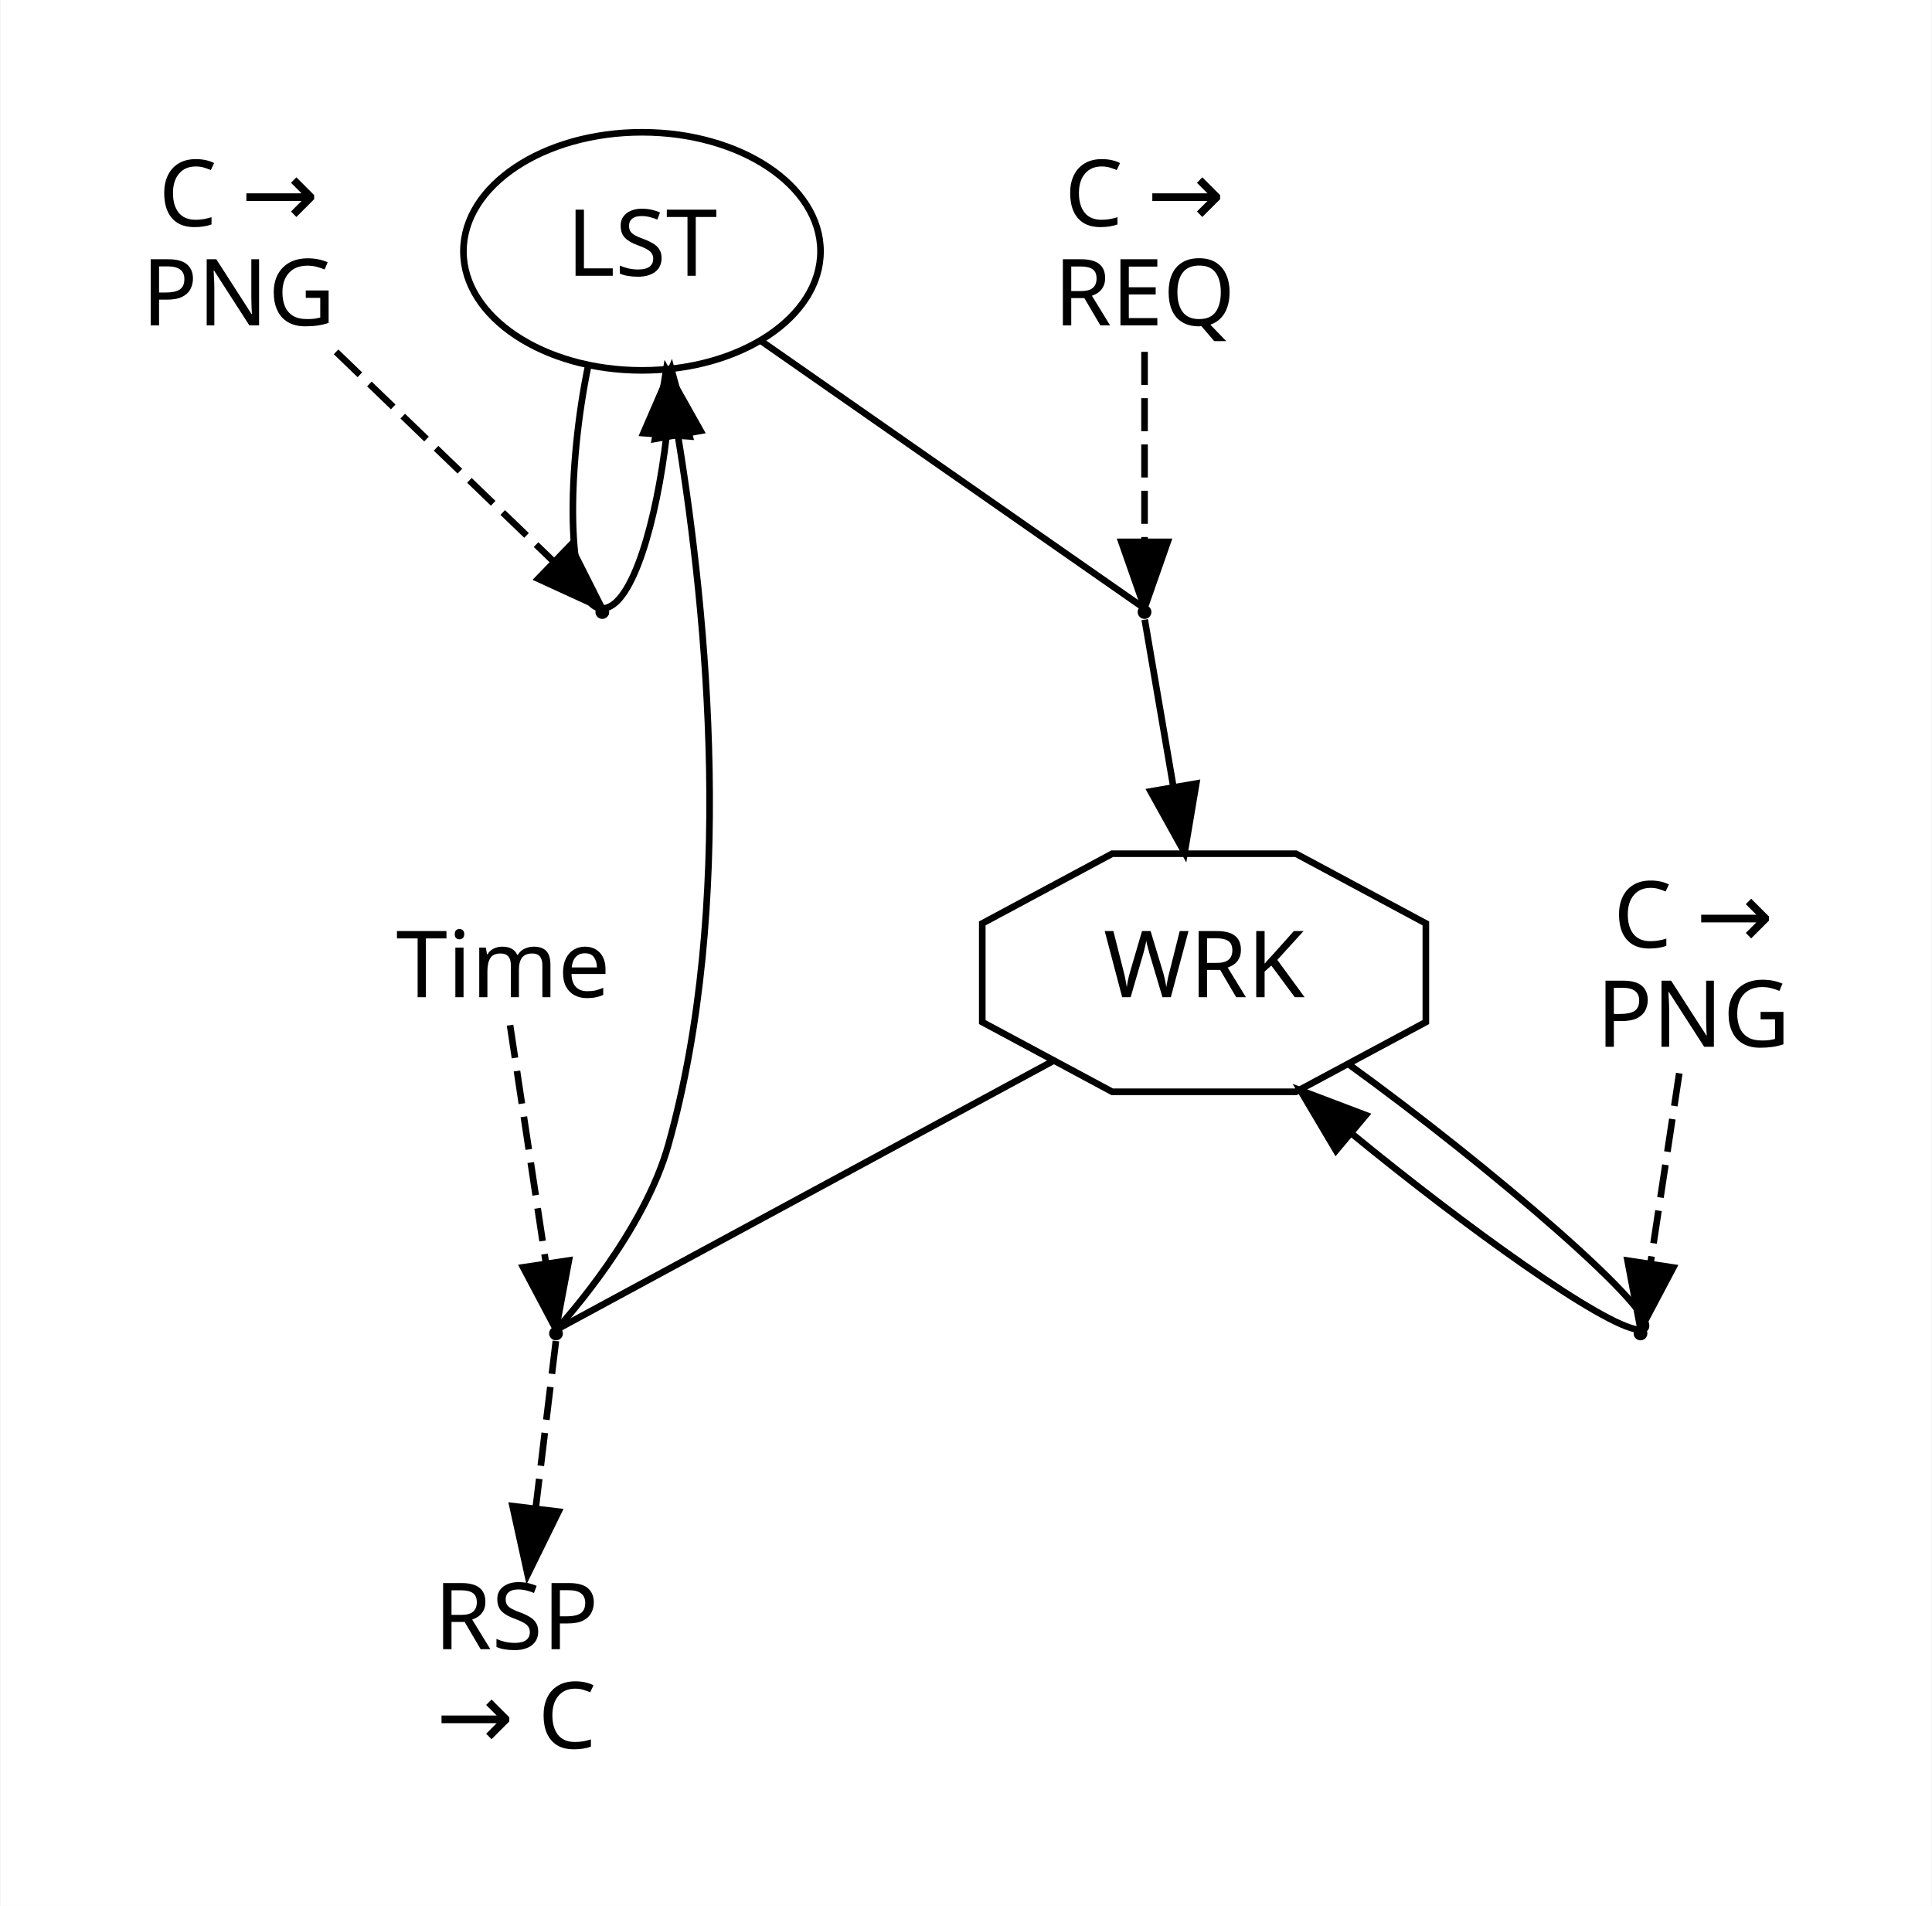
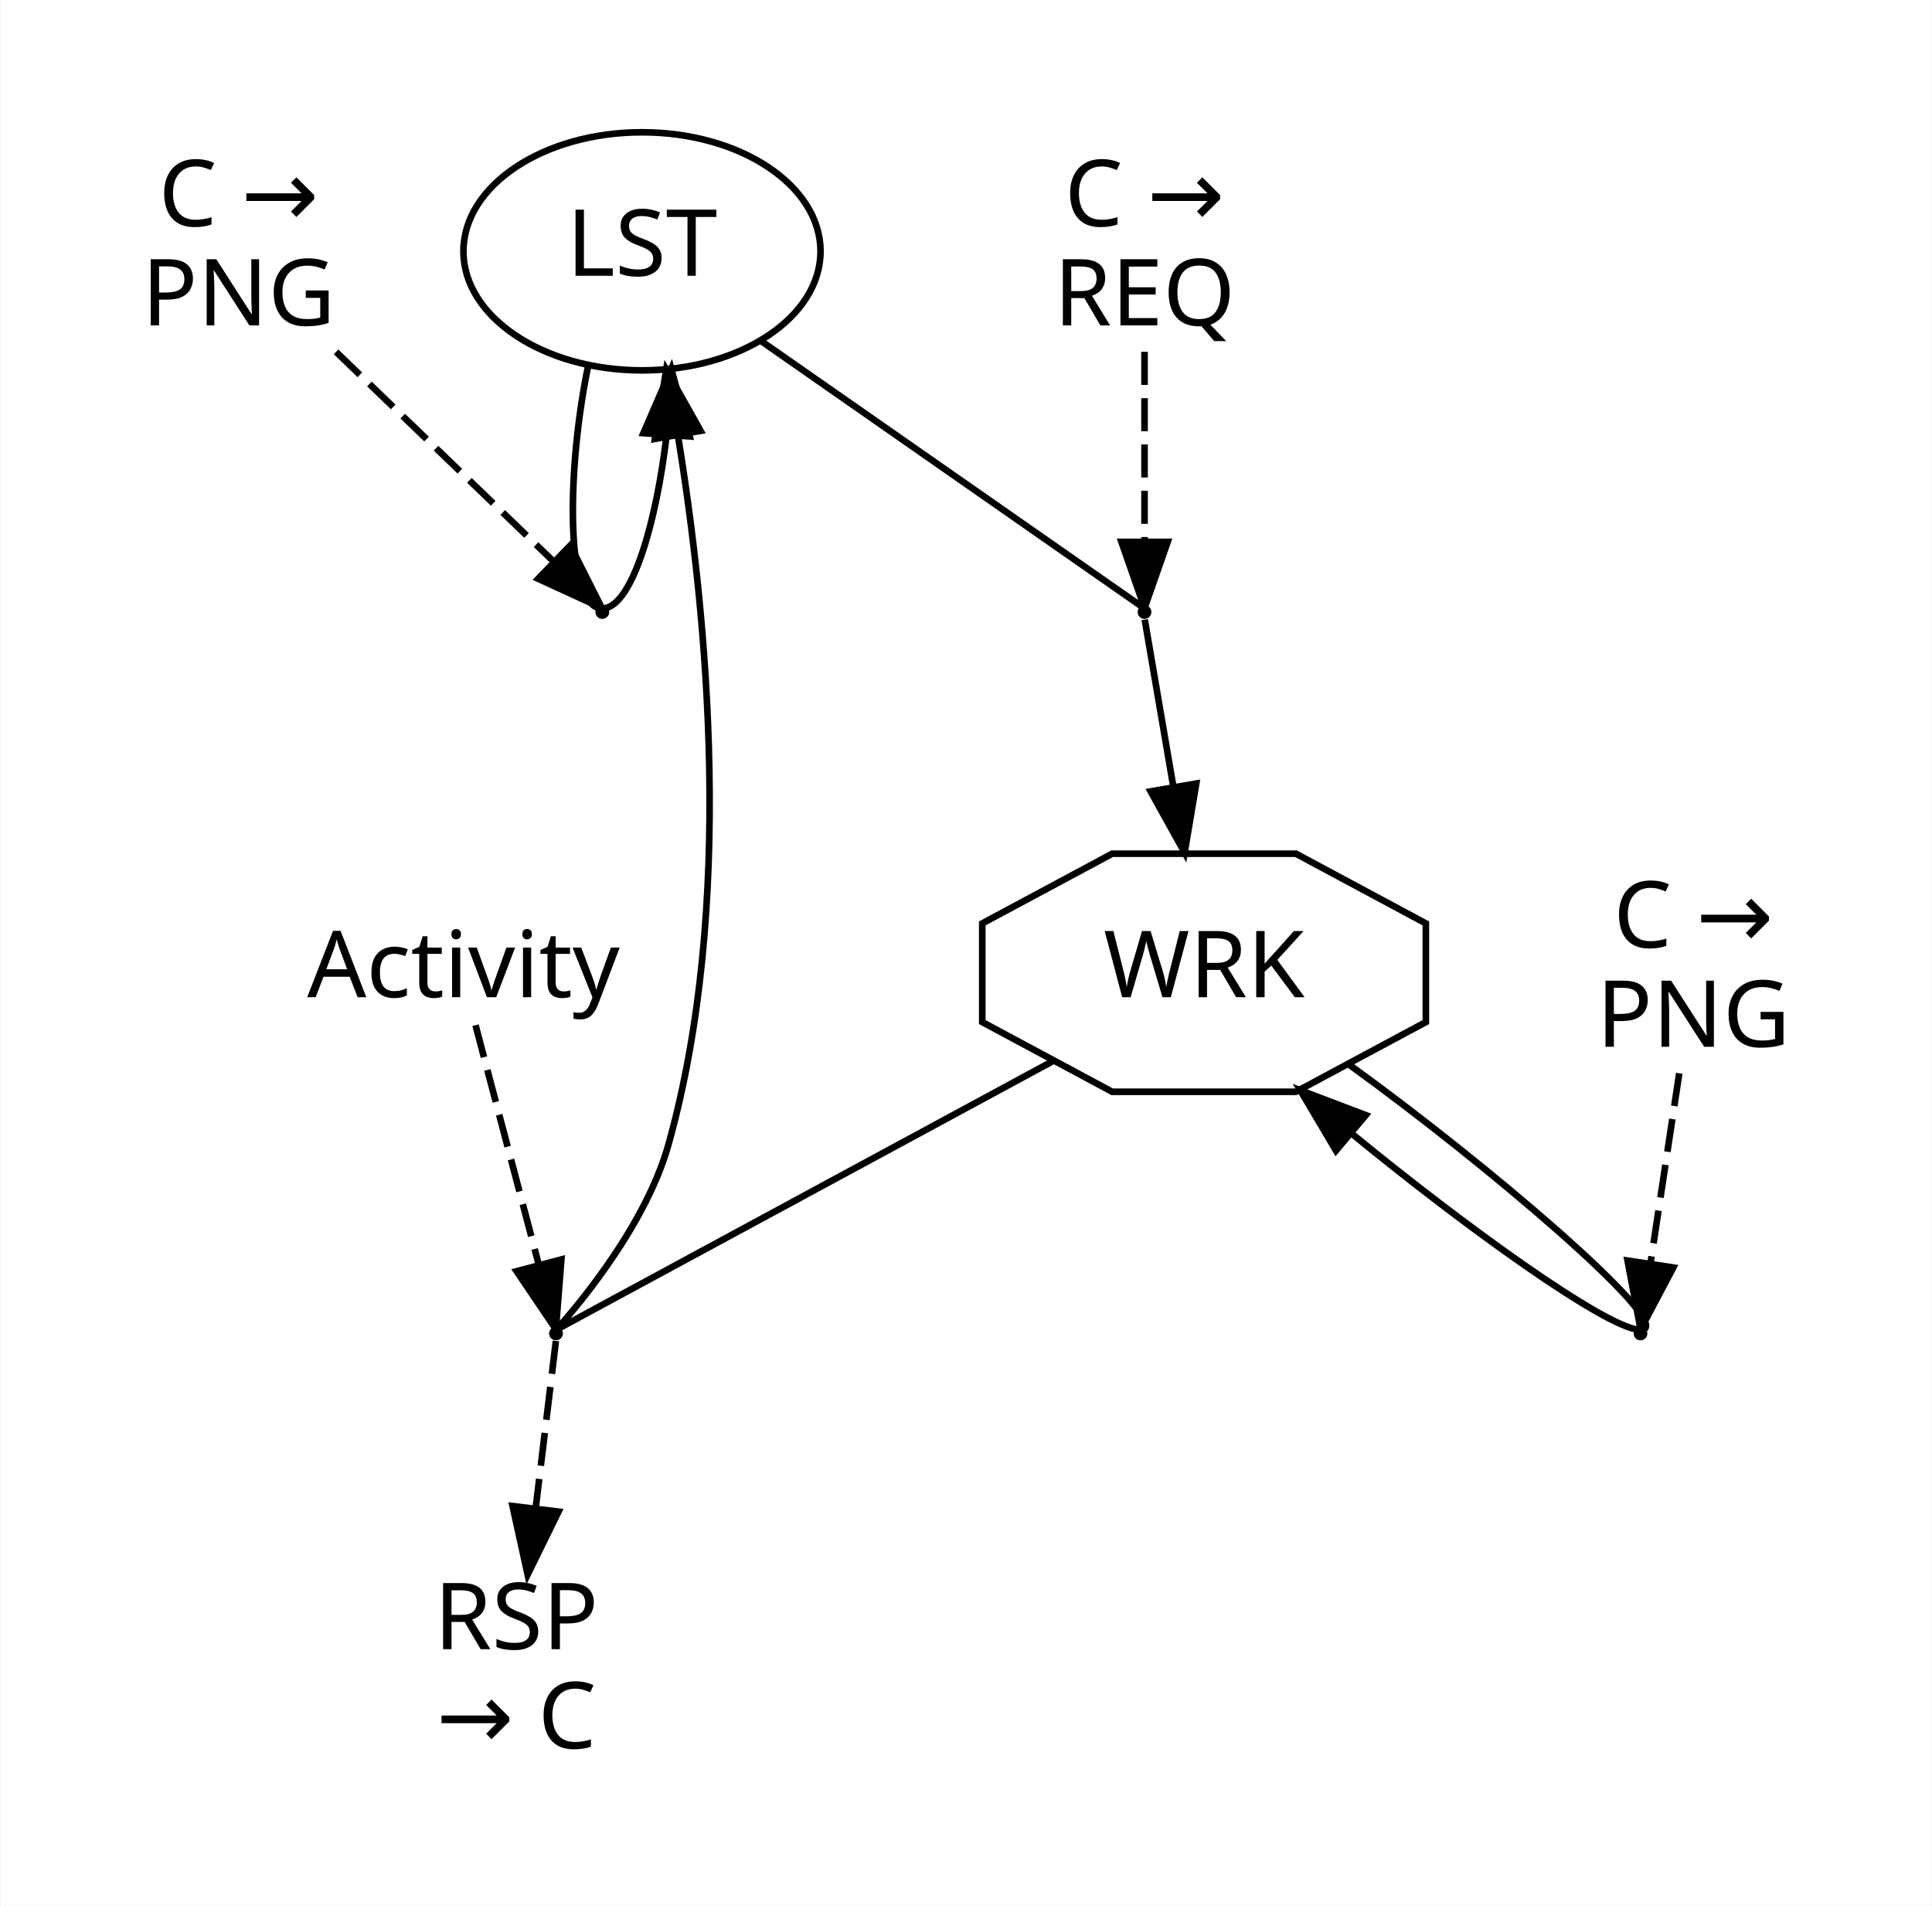
<svg xmlns="http://www.w3.org/2000/svg" width="292pt" height="288pt" viewBox="0.00 0.00 292.00 288.16">
  <g id="graph0" class="graph" transform="scale(1 1) rotate(0) translate(4 284.16)">
    <polygon fill="white" stroke="transparent" points="-4,4 -4,-284.16 288,-284.16 288,4 -4,4" />
    <g id="clust1" class="cluster">
      <polygon fill="none" stroke="white" points="8,-183.08 8,-272.16 128,-272.16 128,-183.08 8,-183.08" />
    </g>
    <g id="clust2" class="cluster">
      <polygon fill="none" stroke="white" points="136,-111.08 136,-269.16 220,-269.16 220,-111.08 136,-111.08" />
    </g>
    <g id="clust3" class="cluster">
-       <polygon fill="none" stroke="white" points="48,-8 48,-152.58 96,-152.58 96,-8 48,-8" />
+       <polygon fill="none" stroke="white" points="36,-8 36,-152.58 96,-152.58 96,-8 36,-8" />
    </g>
    <g id="clust4" class="cluster">
      <polygon fill="none" stroke="white" points="228,-74 228,-160.08 276,-160.08 276,-74 228,-74" />
    </g>
    <g id="node1" class="node">
      <ellipse fill="none" stroke="black" cx="93" cy="-246.16" rx="27" ry="18" />
      <text text-anchor="middle" x="93" y="-242.46" font-family="sans-serif" font-size="14.00">LST</text>
    </g>
    <g id="node2" class="node">
      <ellipse fill="black" stroke="black" cx="87" cy="-191.62" rx="0.54" ry="0.54" />
    </g>
    <g id="edge1" class="edge">
      <path fill="none" stroke="black" d="M84.89,-228.97C81.72,-213.87 81.33,-193.48 86.48,-192.22" />
    </g>
    <g id="node5" class="node">
      <ellipse fill="black" stroke="black" cx="169" cy="-191.62" rx="0.54" ry="0.54" />
    </g>
    <g id="edge4" class="edge">
      <path fill="none" stroke="black" d="M111.01,-232.6C132.78,-217.42 166.79,-193.7 168.9,-192.23" />
    </g>
    <g id="edge2" class="edge">
      <path fill="none" stroke="black" d="M87.26,-192.18C91.6,-192.67 95.21,-205.42 96.71,-218.28" />
      <polygon fill="black" stroke="black" points="93.22,-218.67 97.43,-228.39 100.21,-218.17 93.22,-218.67" />
    </g>
    <g id="node3" class="node">
      <text text-anchor="middle" x="32" y="-249.96" font-family="sans-serif" font-size="14.00">C →</text>
      <text text-anchor="middle" x="32" y="-234.96" font-family="sans-serif" font-size="14.00">PNG</text>
    </g>
    <g id="edge3" class="edge">
      <path fill="none" stroke="black" stroke-dasharray="5,2" d="M46.74,-230.96C57.34,-220.74 71.2,-207.39 79.58,-199.31" />
      <polygon fill="black" stroke="black" points="82.16,-201.69 86.93,-192.23 77.3,-196.65 82.16,-201.69" />
    </g>
    <g id="node4" class="node">
      <polygon fill="none" stroke="black" points="211.54,-129.62 211.54,-144.54 191.89,-155.08 164.11,-155.08 144.46,-144.54 144.46,-129.62 164.11,-119.08 191.89,-119.08 211.54,-129.62" />
      <text text-anchor="middle" x="178" y="-133.38" font-family="sans-serif" font-size="14.00">WRK</text>
    </g>
    <g id="node7" class="node">
      <ellipse fill="black" stroke="black" cx="80" cy="-82.54" rx="0.54" ry="0.54" />
    </g>
    <g id="edge7" class="edge">
      <path fill="none" stroke="black" d="M155.27,-123.79C127.23,-108.62 82.88,-84.64 80.13,-83.15" />
    </g>
    <g id="node10" class="node">
      <ellipse fill="black" stroke="black" cx="244" cy="-82.54" rx="0.54" ry="0.54" />
    </g>
    <g id="edge11" class="edge">
      <path fill="none" stroke="black" d="M199.85,-123.25C220.91,-108.05 248.34,-84.6 244.47,-83.15" />
    </g>
    <g id="edge5" class="edge">
      <path fill="none" stroke="black" d="M169.03,-190.47C169.28,-189.01 171.3,-177.21 173.36,-165.18" />
      <polygon fill="black" stroke="black" points="176.82,-165.69 175.06,-155.24 169.92,-164.5 176.82,-165.69" />
    </g>
    <g id="node6" class="node">
      <text text-anchor="middle" x="169" y="-249.96" font-family="sans-serif" font-size="14.00">C →</text>
      <text text-anchor="middle" x="169" y="-234.96" font-family="sans-serif" font-size="14.00">REQ</text>
    </g>
    <g id="edge6" class="edge">
      <path fill="none" stroke="black" stroke-dasharray="5,2" d="M169,-230.96C169,-221.93 169,-210.45 169,-202.33" />
      <polygon fill="black" stroke="black" points="172.5,-202.23 169,-192.23 165.5,-202.23 172.5,-202.23" />
    </g>
    <g id="edge8" class="edge">
      <path fill="none" stroke="black" d="M80.15,-83.24C81.6,-84.83 93.32,-97.94 97,-111.08 107.08,-147.11 102.93,-190.73 98.45,-218.22" />
      <polygon fill="black" stroke="black" points="94.96,-217.8 96.67,-228.26 101.86,-219.02 94.96,-217.8" />
    </g>
    <g id="node9" class="node">
      <text text-anchor="middle" x="74" y="-34.8" font-family="sans-serif" font-size="14.00">RSP</text>
      <text text-anchor="middle" x="74" y="-19.8" font-family="sans-serif" font-size="14.00">→ C</text>
    </g>
    <g id="edge10" class="edge">
      <path fill="none" stroke="black" stroke-dasharray="5,2" d="M79.98,-81.4C79.81,-79.97 78.36,-67.97 76.93,-56.15" />
      <polygon fill="black" stroke="black" points="80.38,-55.6 75.71,-46.09 73.43,-56.44 80.38,-55.6" />
    </g>
    <g id="node8" class="node">
-       <text text-anchor="middle" x="72" y="-133.38" font-family="sans-serif" font-size="14.00">Time</text>
+       <text text-anchor="middle" x="66" y="-133.38" font-family="sans-serif" font-size="14.00">Activity</text>
    </g>
    <g id="edge9" class="edge">
-       <path fill="none" stroke="black" stroke-dasharray="5,2" d="M73.05,-129.15C74.42,-120.02 76.86,-103.88 78.45,-93.33" />
-       <polygon fill="black" stroke="black" points="81.95,-93.58 79.99,-83.17 75.03,-92.54 81.95,-93.58" />
+       <path fill="none" stroke="black" stroke-dasharray="5,2" d="M67.83,-129.15C70.27,-119.91 74.61,-103.49 77.39,-92.96" />
+       <polygon fill="black" stroke="black" points="80.81,-93.73 79.98,-83.17 74.04,-91.95 80.81,-93.73" />
    </g>
    <g id="edge12" class="edge">
      <path fill="none" stroke="black" d="M243.72,-83.1C238.38,-83.64 217.47,-98.71 200.49,-112.63" />
      <polygon fill="black" stroke="black" points="197.95,-110.19 192.55,-119.31 202.46,-115.55 197.95,-110.19" />
    </g>
    <g id="node11" class="node">
      <text text-anchor="middle" x="252" y="-140.88" font-family="sans-serif" font-size="14.00">C →</text>
      <text text-anchor="middle" x="252" y="-125.88" font-family="sans-serif" font-size="14.00">PNG</text>
    </g>
    <g id="edge13" class="edge">
      <path fill="none" stroke="black" stroke-dasharray="5,2" d="M249.86,-121.88C248.49,-112.85 246.76,-101.37 245.53,-93.25" />
      <polygon fill="black" stroke="black" points="248.96,-92.51 244.01,-83.15 242.04,-93.56 248.96,-92.51" />
    </g>
  </g>
</svg>
